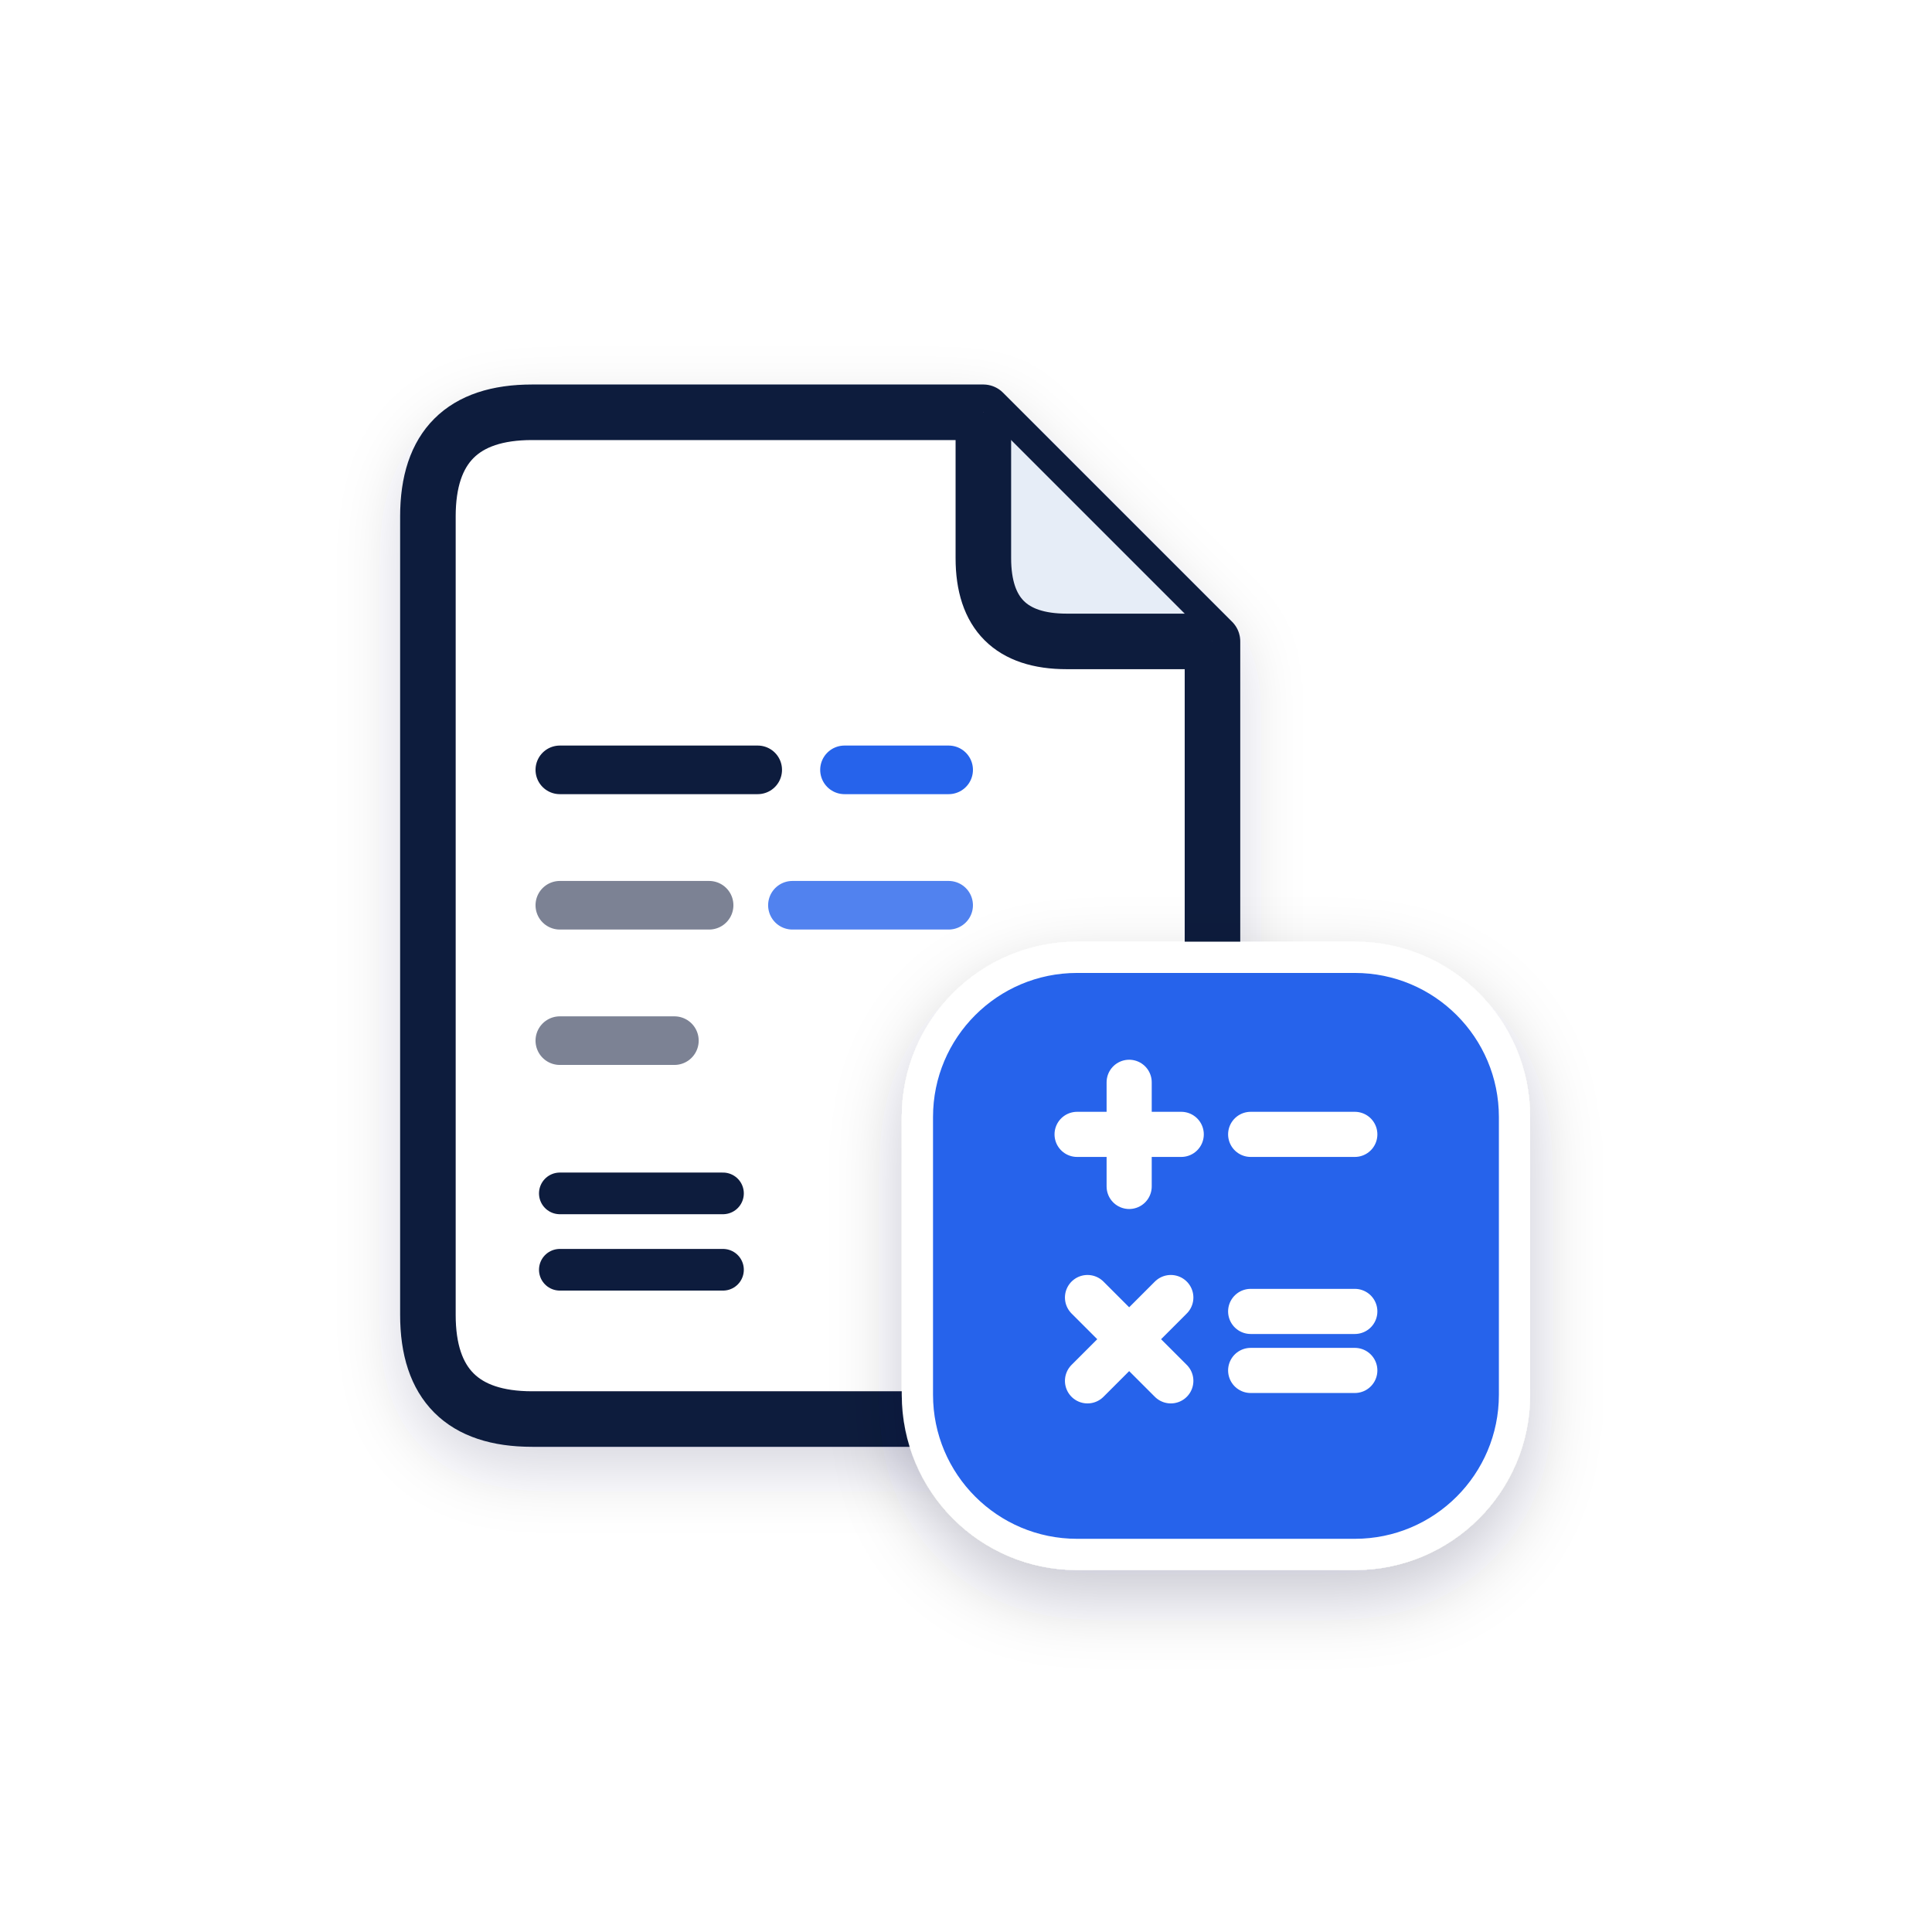
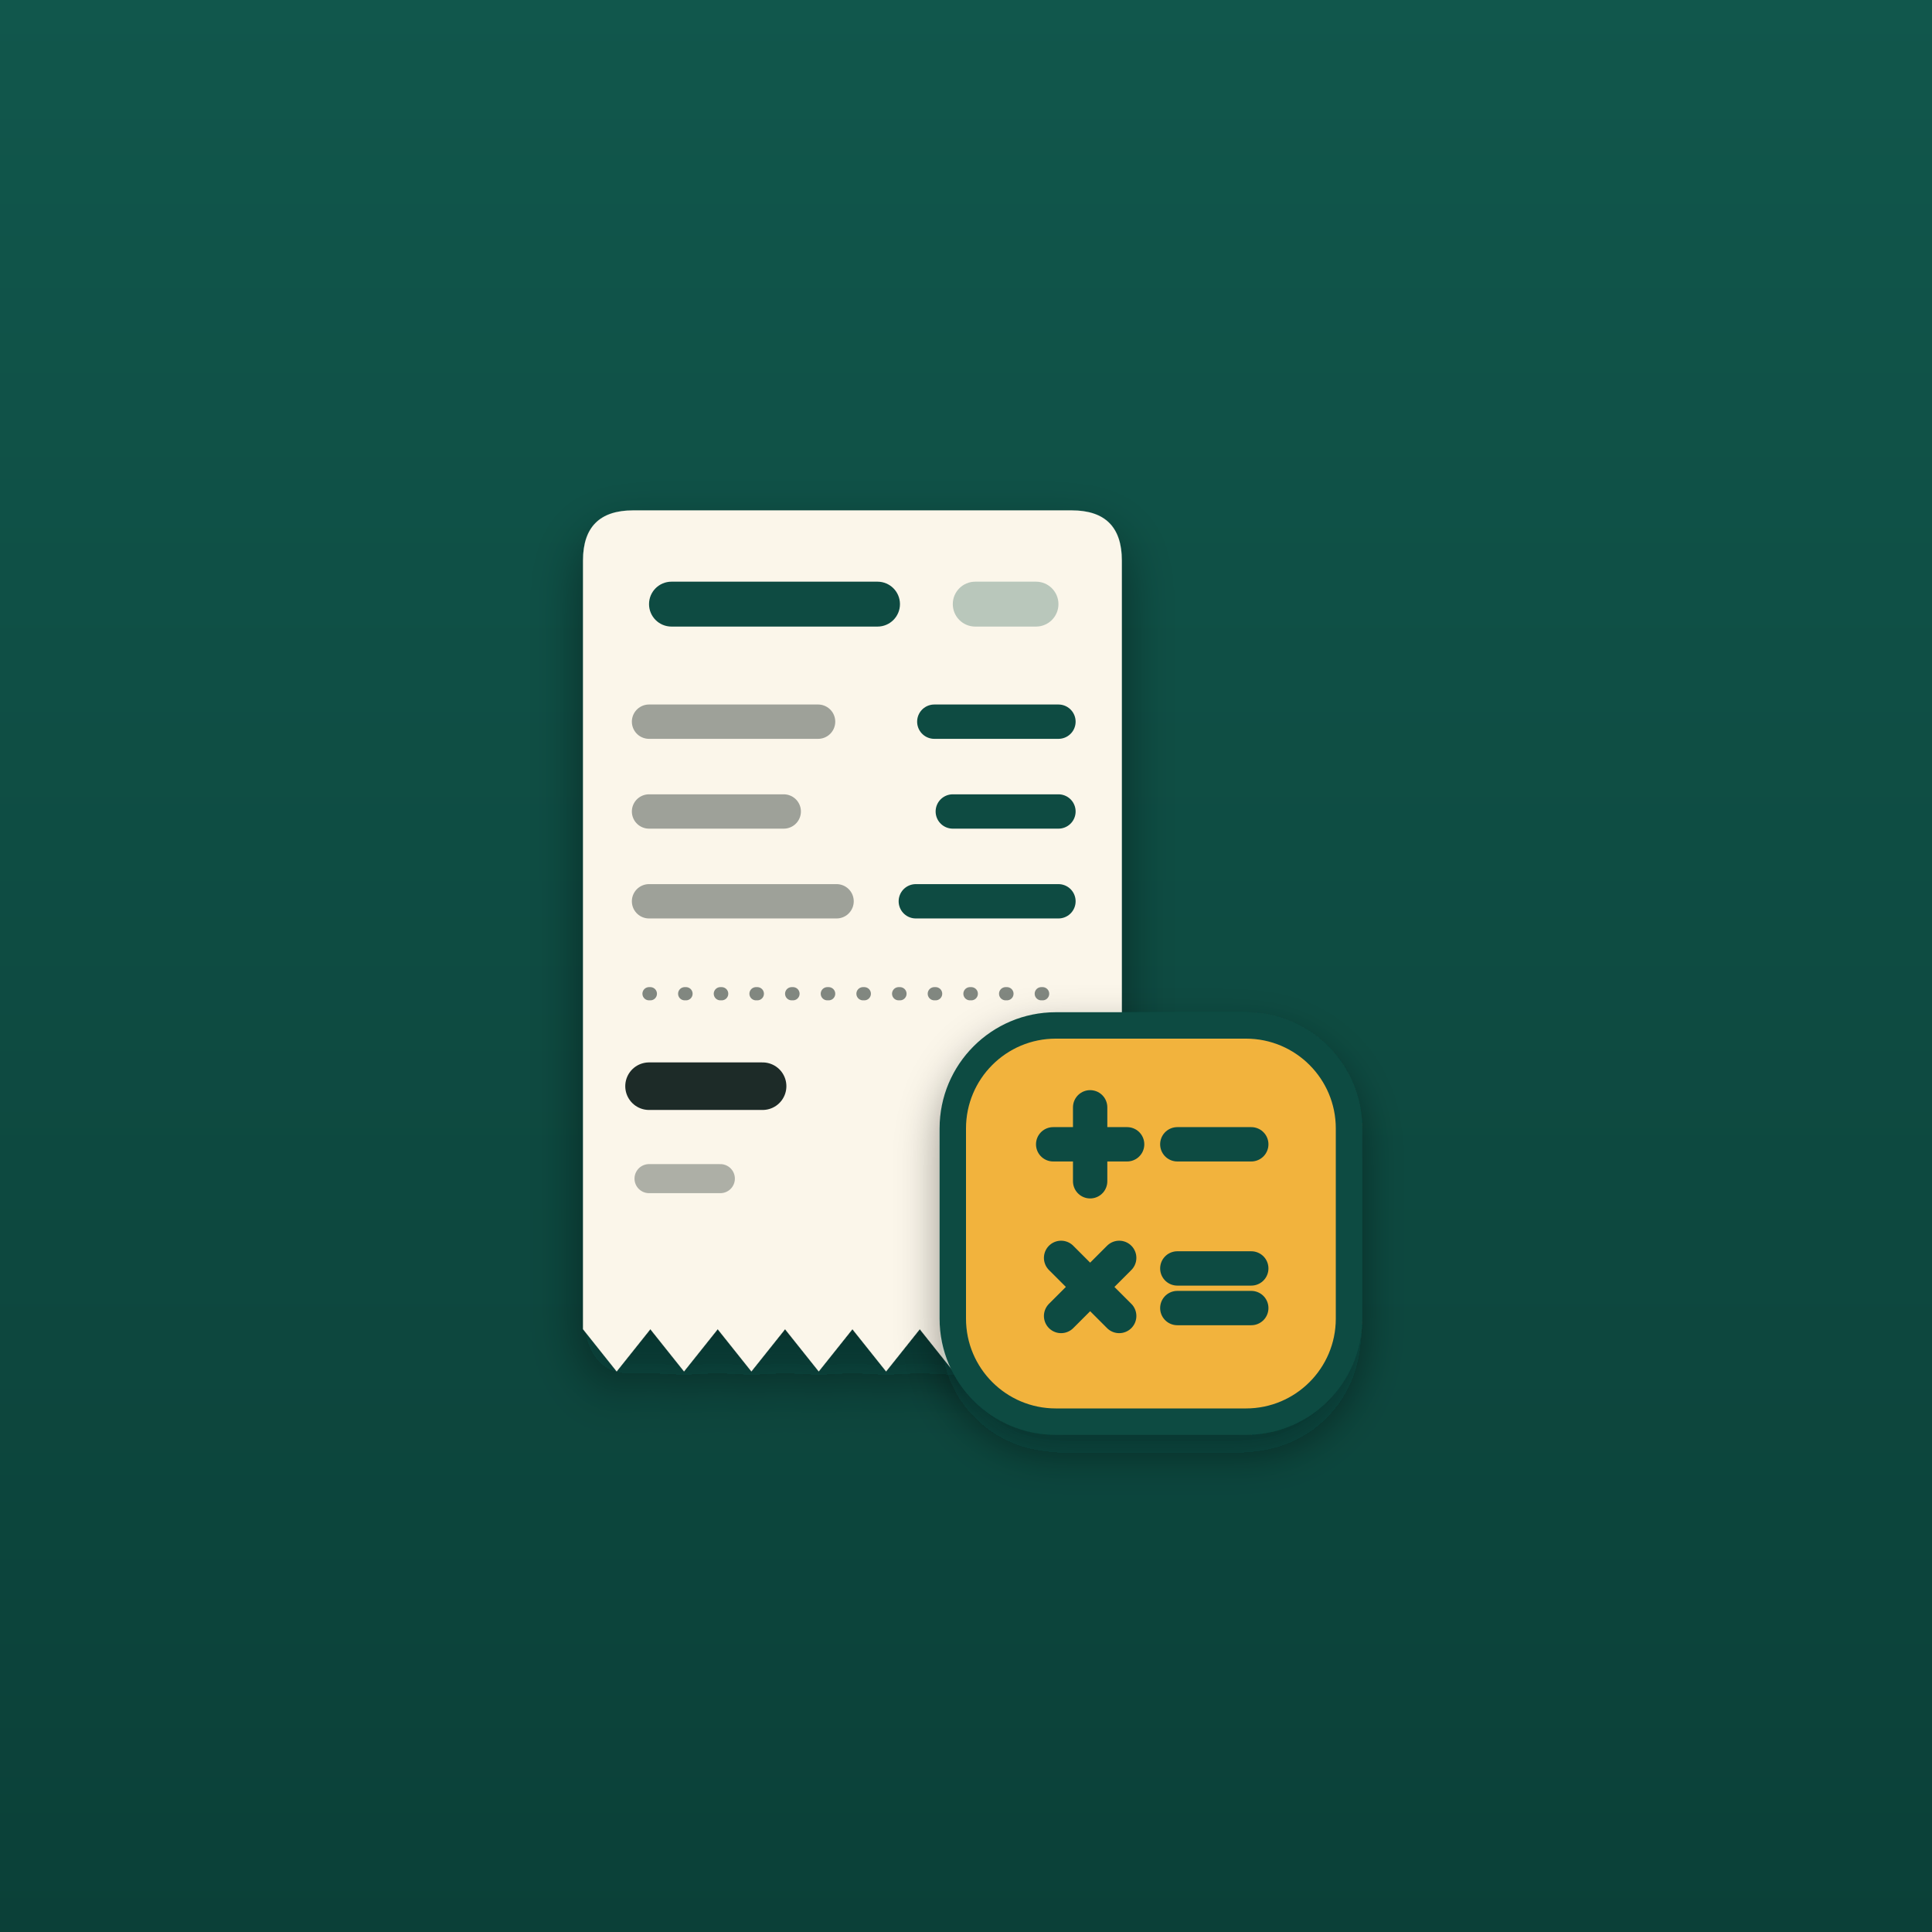
<svg xmlns="http://www.w3.org/2000/svg" viewBox="0 0 1024 1024">
  <defs>
    <linearGradient id="bg" x1="0" y1="0" x2="0" y2="1">
-       <stop offset="0" stop-color="#ffffff" />
-       <stop offset="1" stop-color="#eef2f8" />
+       <stop offset="0" stop-color="#11574c" />
+       <stop offset="1" stop-color="#0b4038" />
    </linearGradient>
    <filter id="shadow" x="-20%" y="-20%" width="140%" height="140%">
-       <feDropShadow dx="0" dy="14" stdDeviation="18" flood-color="#0f1b3d" flood-opacity=".16" />
+       <feDropShadow dx="0" dy="18" stdDeviation="20" flood-color="#021a16" flood-opacity=".45" />
    </filter>
-     <filter id="glow" x="-30%" y="-30%" width="160%" height="160%">
-       <feDropShadow dx="0" dy="16" stdDeviation="20" flood-color="#0f1b3d" flood-opacity=".22" />
+     <filter id="badge" x="-30%" y="-30%" width="160%" height="160%">
+       <feDropShadow dx="0" dy="14" stdDeviation="16" flood-color="#021a16" flood-opacity=".4" />
    </filter>
  </defs>
-   <rect width="1024" height="1024" fill="#ffffff" />
-   <g transform="translate(512 512) scale(0.92) translate(-540 -505)">
+   <rect width="1024" height="1024" fill="url(#bg)" />
+   <g transform="translate(512 512) scale(0.7) translate(-558 -515)">
    <g filter="url(#shadow)">
-       <path d="M290 186 H550 L682 318 V706 Q682 766 622 766 H290 Q230 766 230 706 V246 Q230 186 290 186 Z" fill="#ffffff" stroke="#0f1b3d" stroke-width="32" stroke-linejoin="round" />
-       <path d="M550 186 V270 Q550 318 598 318 H682" fill="#e6edf7" stroke="#0f1b3d" stroke-width="32" stroke-linejoin="round" />
-       <path d="M306 392 H420" stroke="#0f1b3d" stroke-width="28" stroke-linecap="round" />
-       <path d="M470 392 H530" stroke="#2563eb" stroke-width="28" stroke-linecap="round" />
-       <path d="M306 470 H392" stroke="#0f1b3d" stroke-width="28" stroke-linecap="round" opacity=".55" />
-       <path d="M440 470 H530" stroke="#2563eb" stroke-width="28" stroke-linecap="round" opacity=".8" />
-       <path d="M306 548 H372" stroke="#0f1b3d" stroke-width="28" stroke-linecap="round" opacity=".55" />
-       <path d="M306 636 H400 M306 680 H400" stroke="#0f1b3d" stroke-width="24" stroke-linecap="round" />
+       <path d="M306 170 H638 Q676 170 676 208 V790 L650.5 822 L625 790 L599.5 822 L574 790 L548.5 822 L523 790 L497.5 822 L472 790 L446.5 822 L421 790 L395.5 822 L370 790 L344.5 822 L319 790 L293.5 822 L268 790 V208 Q268 170 306 170 Z" fill="#fbf6ea" />
    </g>
-     <g filter="url(#glow)">
-       <rect x="512" y="500" width="344" height="344" rx="92" fill="#2563eb" stroke="#ffffff" stroke-width="18" />
-       <g stroke="#ffffff" stroke-width="26" stroke-linecap="round">
-         <path d="M604 602 H664 M634 572 V632" />
-         <path d="M704 602 H764" />
-         <path d="M610 696 L658 744 M658 696 L610 744" />
-         <path d="M704 704 H764 M704 738 H764" />
+     <rect x="318" y="224" width="190" height="34" rx="17" fill="#0e4b42" />
+     <rect x="548" y="224" width="80" height="34" rx="17" fill="#0e4b42" opacity=".28" />
+     <g stroke-linecap="round" stroke-width="26">
+       <path d="M318 330 H446" stroke="#1d2b28" opacity=".42" />
+       <path d="M534 330 H628" stroke="#0e4b42" />
+       <path d="M318 398 H420" stroke="#1d2b28" opacity=".42" />
+       <path d="M548 398 H628" stroke="#0e4b42" />
+       <path d="M318 466 H460" stroke="#1d2b28" opacity=".42" />
+       <path d="M520 466 H628" stroke="#0e4b42" />
+     </g>
+     <path d="M318 536 H628" stroke="#1d2b28" stroke-width="10" stroke-linecap="round" stroke-dasharray="1 26" opacity=".55" />
+     <path d="M318 606 H404" stroke="#1d2b28" stroke-width="36" stroke-linecap="round" />
+     <path d="M318 676 H372" stroke="#1d2b28" stroke-width="22" stroke-linecap="round" opacity=".35" />
+     <g filter="url(#badge)">
+       <rect x="548" y="560" width="300" height="300" rx="78" fill="#f2b33d" stroke="#0e4b42" stroke-width="20" />
+       <g stroke="#0e4b42" stroke-width="26" stroke-linecap="round">
+         <path d="M624 650 H680 M652 622 V678" />
+         <path d="M718 650 H774" />
+         <path d="M630 736 L674 780 M674 736 L630 780" />
+         <path d="M718 744 H774 M718 774 H774" />
      </g>
    </g>
  </g>
</svg>
